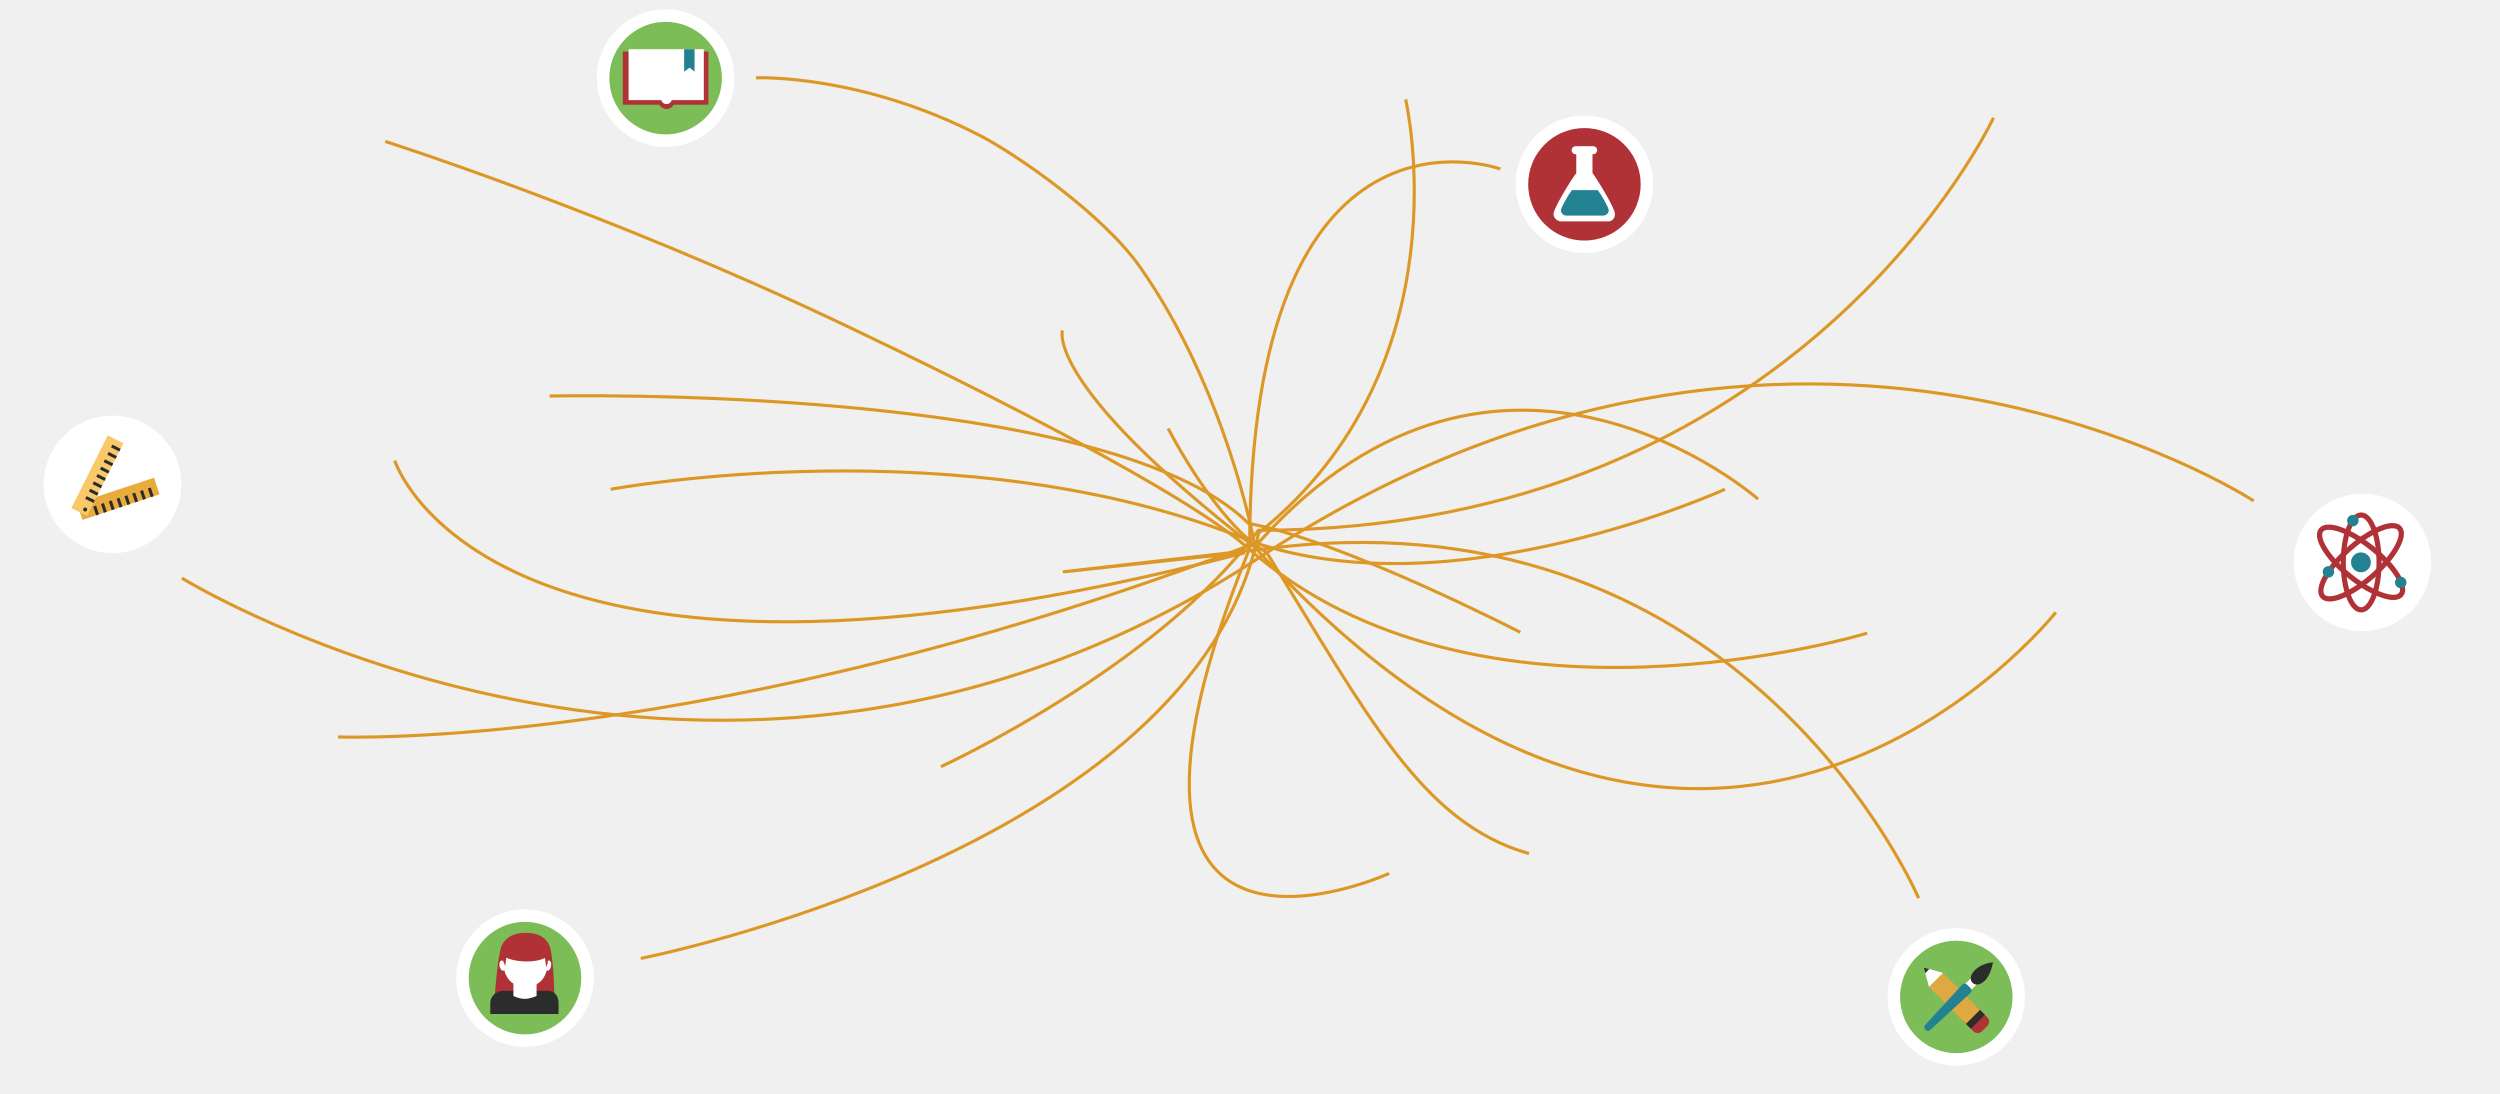
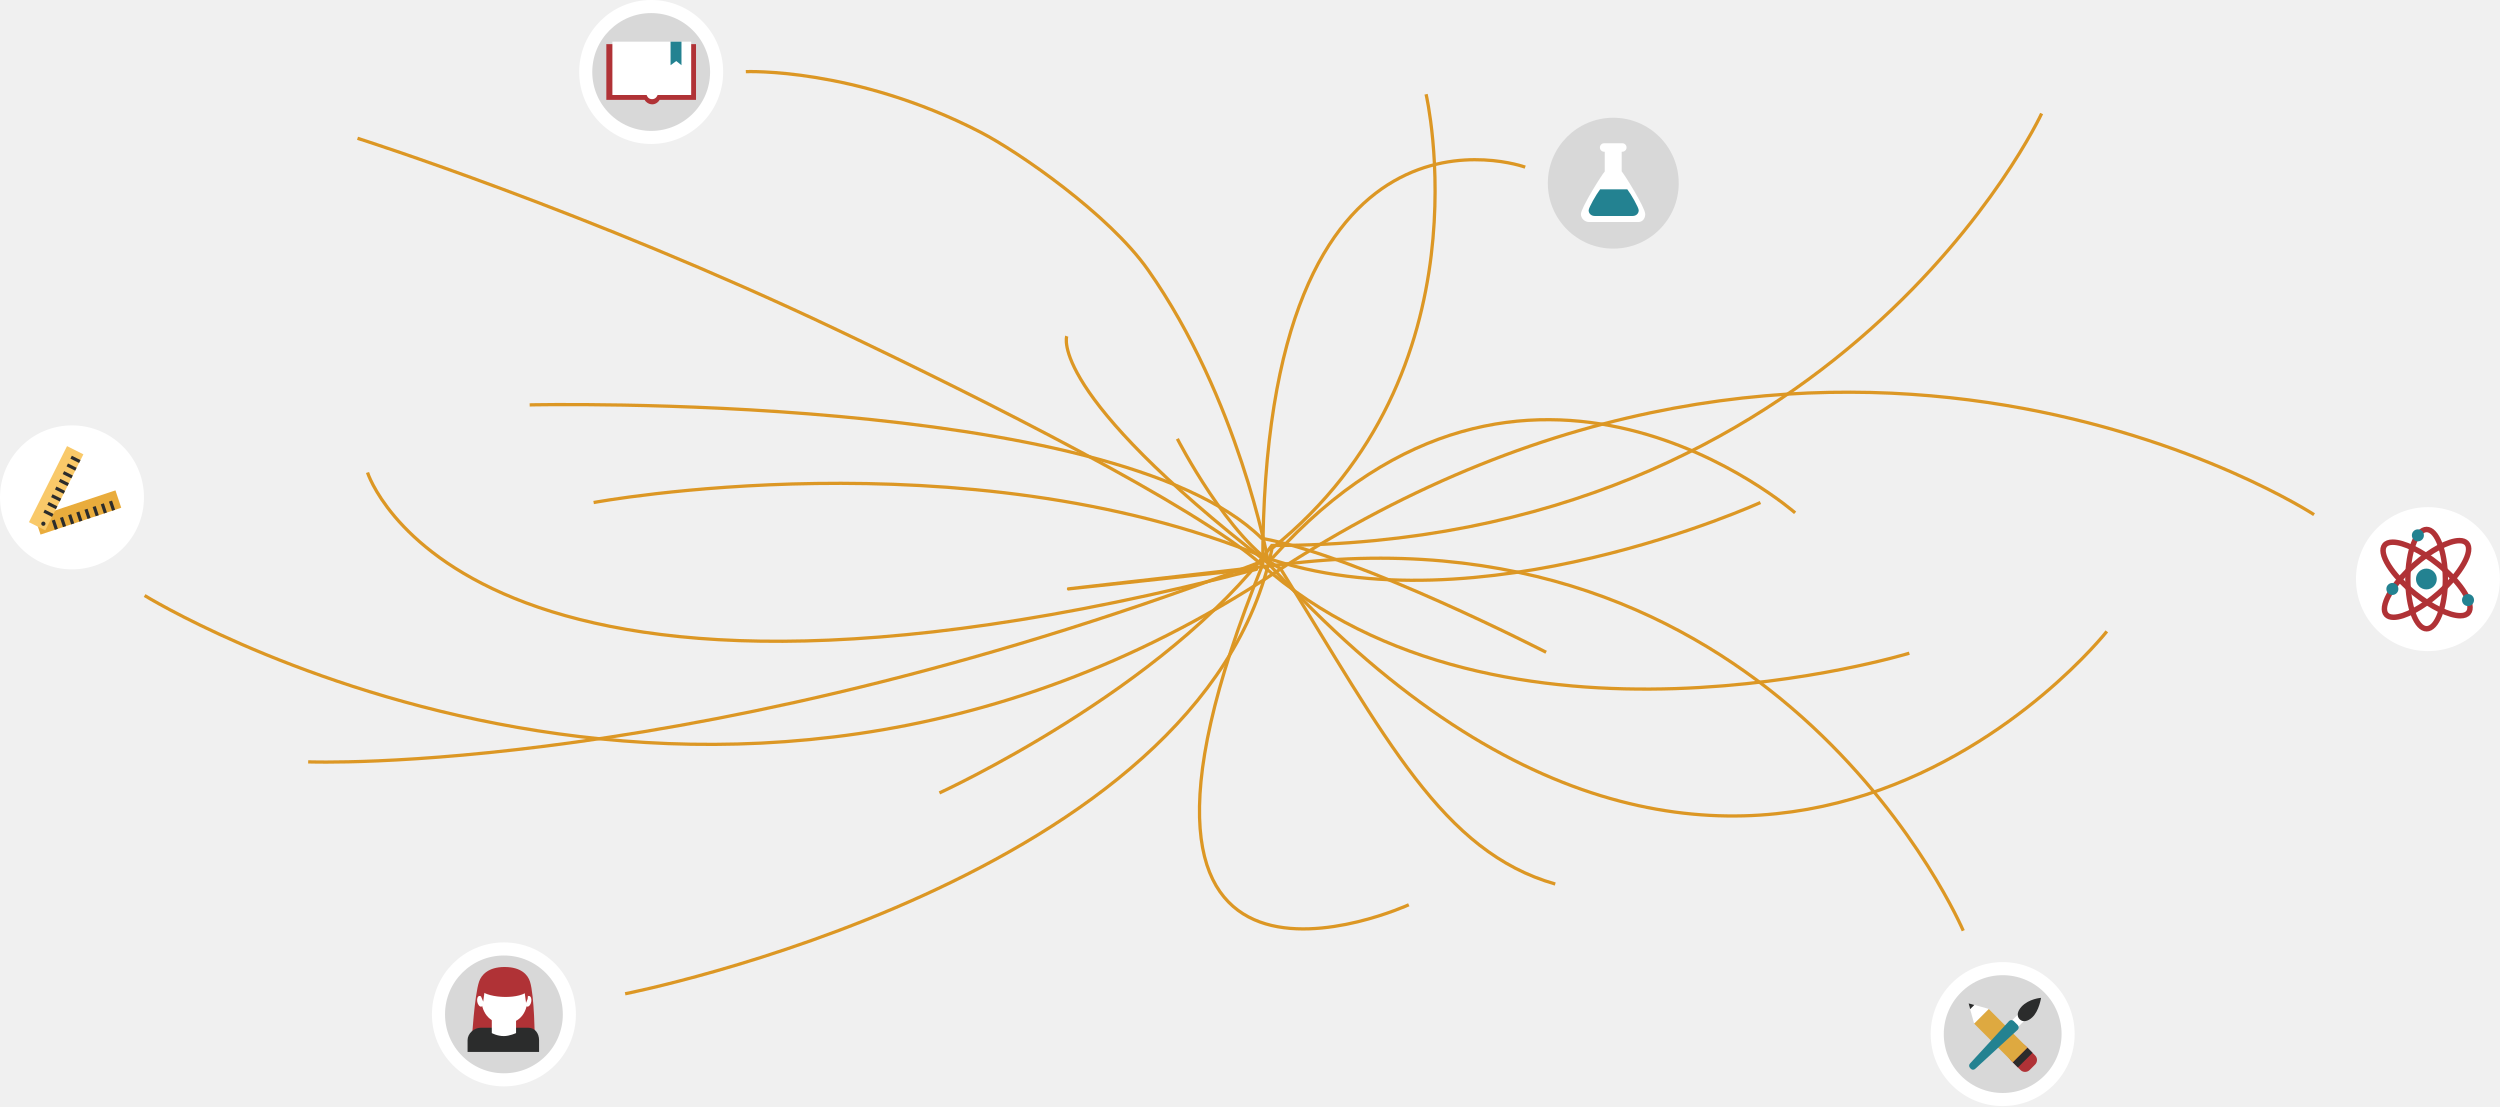
- <svg xmlns="http://www.w3.org/2000/svg" width="800px" height="350px" viewBox="0 0 800 350" version="1.1">
+ <svg xmlns="http://www.w3.org/2000/svg" width="764px" height="338px" viewBox="0 0 764 338" version="1.1">
  <description>Created with Sketch.</description>
  <defs />
  <g id="Page-1" stroke="none" stroke-width="1" fill="none" fill-rule="evenodd">
-     <path d="M241.926,24.895 C241.926,24.895 275.121,23.523 313.605,43.379 C325.186,49.354 352.896,68.514 364.801,85.438 C392.458,124.756 401.418,173.848 401.418,173.848" id="Path-2" stroke="#DC9724" />
-     <path d="M123.258,45.262 C123.258,45.262 193.318,67.478 269.559,103.68 C315.25,125.375 379.406,157.742 399.141,175.211 C473.017,240.606 597.493,202.617 597.493,202.617" id="Path-4" stroke="#DC9724" />
-     <path d="M58.195,184.992 C58.195,184.992 230.641,291.648 403.059,178.363 C575.477,65.078 721.184,160.275 721.184,160.275" id="Path-5" stroke="#DC9724" />
-     <path d="M126.309,147.391 C126.309,147.391 155.45,240.079 397.992,176.973 C401.478,176.066 259.037,192.196 408.987,175.135 C558.936,158.075 613.969,287.426 613.969,287.426" id="Path-6" stroke="#DC9724" />
-     <path d="M205.041,306.699 C205.041,306.699 382.128,271.904 402.738,170.582 C469.677,116.928 449.809,31.793 449.809,31.793" id="Path-5" stroke="#DC9724" />
-     <path d="M444.527,279.496 C444.527,279.496 337.996,328.18 399.895,175.465 C399.895,24.937 480.102,54.078 480.102,54.078" id="Path-6" stroke="#DC9724" />
-     <path d="M657.848,195.949 C657.848,195.949 547.535,335.82 401.516,175.094 C333.984,122.711 339.996,105.73 339.996,105.73" id="Path-7" stroke="#DC9724" />
-     <path d="M489.286,273.16 C454.767,263.328 437.654,228.806 405.324,176.768 C389.556,167.917 373.805,137.102 373.805,137.102" id="Path-8" stroke="#DC9724" />
-     <path d="M562.59,159.723 C562.59,159.723 480.383,87.438 403.098,173.25 C228.121,240.559 108.176,235.824 108.176,235.824" id="Path-9" stroke="#DC9724" />
-     <path d="M175.865,126.736 C175.865,126.736 354.099,122.615 399.547,167.496 C429.379,172.945 486.496,202.332 486.496,202.332" id="Path-10" stroke="#DC9724" />
-     <path d="M195.413,156.574 C195.413,156.574 308.532,135.488 400.41,173.25 C465.492,196.047 551.984,156.574 551.984,156.574" id="Path-11" stroke="#DC9724" />
-     <path d="M637.922,37.691 C637.922,37.691 576.578,169.699 402.672,169.699 C369.781,213.926 301.087,245.322 301.087,245.322" id="Path-12" stroke="#DC9724" />
-     <g id="img1" transform="translate(736, 160)">
+     <path d="M227.926,21.895 C227.926,21.895 261.121,20.523 299.605,40.379 C311.186,46.354 338.896,65.514 350.801,82.438 C378.458,121.756 387.418,170.848 387.418,170.848" id="Path-2" stroke="#DC9724" />
+     <path d="M109.258,42.262 C109.258,42.262 179.318,64.478 255.559,100.68 C301.25,122.375 365.406,154.742 385.141,172.211 C459.017,237.606 583.493,199.617 583.493,199.617" id="Path-4" stroke="#DC9724" />
+     <path d="M44.195,181.992 C44.195,181.992 216.641,288.648 389.059,175.363 C561.477,62.078 707.184,157.275 707.184,157.275" id="Path-5" stroke="#DC9724" />
+     <path d="M112.309,144.391 C112.309,144.391 141.45,237.079 383.992,173.973 C387.478,173.066 245.037,189.196 394.987,172.135 C544.936,155.075 599.969,284.426 599.969,284.426" id="Path-6" stroke="#DC9724" />
+     <path d="M191.041,303.699 C191.041,303.699 368.128,268.904 388.738,167.582 C455.677,113.928 435.809,28.793 435.809,28.793" id="Path-5" stroke="#DC9724" />
+     <path d="M430.527,276.496 C430.527,276.496 323.996,325.18 385.895,172.465 C385.895,21.937 466.102,51.078 466.102,51.078" id="Path-6" stroke="#DC9724" />
+     <path d="M643.848,192.949 C643.848,192.949 533.535,332.82 387.516,172.094 C319.984,119.711 325.996,102.73 325.996,102.73" id="Path-7" stroke="#DC9724" />
+     <path d="M475.286,270.16 C440.767,260.328 423.654,225.806 391.324,173.768 C375.556,164.917 359.805,134.102 359.805,134.102" id="Path-8" stroke="#DC9724" />
+     <path d="M548.59,156.723 C548.59,156.723 466.383,84.438 389.098,170.25 C214.121,237.559 94.176,232.824 94.176,232.824" id="Path-9" stroke="#DC9724" />
+     <path d="M161.865,123.736 C161.865,123.736 340.099,119.615 385.547,164.496 C415.379,169.945 472.496,199.332 472.496,199.332" id="Path-10" stroke="#DC9724" />
+     <path d="M181.413,153.574 C181.413,153.574 294.532,132.488 386.41,170.25 C451.492,193.047 537.984,153.574 537.984,153.574" id="Path-11" stroke="#DC9724" />
+     <path d="M623.922,34.691 C623.922,34.691 562.578,166.699 388.672,166.699 C355.781,210.926 287.087,242.322 287.087,242.322" id="Path-12" stroke="#DC9724" />
+     <g id="img1" transform="translate(722, 157)">
      <path d="M34.125,5.84 C41.935,13.65 41.935,26.314 34.124,34.124 C26.314,41.934 13.65,41.934 5.84,34.124 C-1.97,26.314 -1.97,13.65 5.84,5.84 C13.65,-1.971 26.314,-1.971 34.125,5.84" id="Fill-88" fill="#FFFFFF" />
      <path d="M34.125,5.84 C41.935,13.65 41.935,26.314 34.124,34.124 C26.314,41.934 13.65,41.934 5.84,34.124 C-1.97,26.314 -1.97,13.65 5.84,5.84 C13.65,-1.971 26.314,-1.971 34.125,5.84 L34.125,5.84 Z" id="Stroke-89" stroke="#FFFFFF" stroke-width="4" />
      <path d="M22.682,19.946 C22.682,21.702 21.258,23.126 19.501,23.126 C17.745,23.126 16.321,21.702 16.321,19.946 C16.321,18.189 17.745,16.765 19.501,16.765 C21.258,16.765 22.682,18.189 22.682,19.946" id="Fill-111" fill="#238291" />
      <path d="M19.573,5.146 C16.641,5.146 14.164,11.94 14.164,19.982 C14.164,28.024 16.641,34.819 19.573,34.819 C22.504,34.819 24.98,28.024 24.98,19.982 C24.98,11.94 22.504,5.146 19.573,5.146 L19.573,5.146 Z M19.573,35.491 C16.183,35.491 13.528,28.679 13.528,19.982 C13.528,11.285 16.183,4.473 19.573,4.473 C22.962,4.473 25.617,11.285 25.617,19.982 C25.617,28.679 22.962,35.491 19.573,35.491 L19.573,35.491 Z" id="Fill-112" fill="#B03236" />
      <path d="M19.573,5.146 C16.641,5.146 14.164,11.94 14.164,19.982 C14.164,28.024 16.641,34.819 19.573,34.819 C22.504,34.819 24.98,28.024 24.98,19.982 C24.98,11.94 22.504,5.146 19.573,5.146 L19.573,5.146 Z M19.573,35.491 C16.183,35.491 13.528,28.679 13.528,19.982 C13.528,11.285 16.183,4.473 19.573,4.473 C22.962,4.473 25.617,11.285 25.617,19.982 C25.617,28.679 22.962,35.491 19.573,35.491 L19.573,35.491 Z" id="Stroke-113" stroke="#B03236" />
      <path d="M9.224,9.03 C8.188,9.03 7.446,9.298 7.02,9.828 C6.17,10.882 6.619,12.989 8.25,15.608 C9.969,18.366 12.781,21.39 16.17,24.121 C21.224,28.194 26.604,30.825 29.876,30.825 C30.912,30.825 31.654,30.556 32.081,30.026 C33.913,27.753 29.722,21.209 22.93,15.734 C17.877,11.661 12.497,9.03 9.224,9.03 L9.224,9.03 Z M29.876,31.506 C26.458,31.506 20.91,28.815 15.743,24.651 C12.296,21.873 9.43,18.789 7.672,15.968 C5.852,13.046 5.432,10.713 6.489,9.401 C7.052,8.703 7.972,8.349 9.224,8.349 C12.642,8.349 18.19,11.04 23.357,15.204 C30.681,21.107 34.746,27.805 32.611,30.454 C32.049,31.152 31.129,31.506 29.876,31.506 L29.876,31.506 Z" id="Fill-114" fill="#B03236" />
      <path d="M9.224,9.03 C8.188,9.03 7.446,9.298 7.02,9.828 C6.17,10.882 6.619,12.989 8.25,15.608 C9.969,18.366 12.781,21.39 16.17,24.121 C21.224,28.194 26.604,30.825 29.876,30.825 C30.912,30.825 31.654,30.556 32.081,30.026 C33.913,27.753 29.722,21.209 22.93,15.734 C17.877,11.661 12.497,9.03 9.224,9.03 L9.224,9.03 Z M29.876,31.506 C26.458,31.506 20.91,28.815 15.743,24.651 C12.296,21.873 9.43,18.789 7.672,15.968 C5.852,13.046 5.432,10.713 6.489,9.401 C7.052,8.703 7.972,8.349 9.224,8.349 C12.642,8.349 18.19,11.04 23.357,15.204 C30.681,21.107 34.746,27.805 32.611,30.454 C32.049,31.152 31.129,31.506 29.876,31.506 L29.876,31.506 Z" id="Stroke-115" stroke="#B03236" />
      <path d="M29.613,8.554 C26.415,8.554 20.936,11.505 15.979,15.896 C9.449,21.681 5.568,28.415 7.504,30.6 C7.916,31.065 8.583,31.301 9.488,31.301 C12.686,31.301 18.165,28.35 23.122,23.959 C26.38,21.073 29.049,17.921 30.637,15.086 C32.144,12.393 32.494,10.269 31.596,9.255 C31.184,8.79 30.517,8.554 29.613,8.554 L29.613,8.554 Z M9.488,31.982 C8.38,31.982 7.541,31.669 6.994,31.051 C4.739,28.505 8.487,21.624 15.527,15.386 C20.679,10.823 26.208,7.873 29.613,7.873 C30.72,7.873 31.559,8.186 32.106,8.804 C33.224,10.065 32.913,12.414 31.23,15.419 C29.606,18.319 26.887,21.533 23.573,24.469 C18.422,29.033 12.893,31.982 9.488,31.982 L9.488,31.982 Z" id="Fill-116" fill="#B03236" />
      <path d="M29.613,8.554 C26.415,8.554 20.936,11.505 15.979,15.896 C9.449,21.681 5.568,28.415 7.504,30.6 C7.916,31.065 8.583,31.301 9.488,31.301 C12.686,31.301 18.165,28.35 23.122,23.959 C26.38,21.073 29.049,17.921 30.637,15.086 C32.144,12.393 32.494,10.269 31.596,9.255 C31.184,8.79 30.517,8.554 29.613,8.554 L29.613,8.554 Z M9.488,31.982 C8.38,31.982 7.541,31.669 6.994,31.051 C4.739,28.505 8.487,21.624 15.527,15.386 C20.679,10.823 26.208,7.873 29.613,7.873 C30.72,7.873 31.559,8.186 32.106,8.804 C33.224,10.065 32.913,12.414 31.23,15.419 C29.606,18.319 26.887,21.533 23.573,24.469 C18.422,29.033 12.893,31.982 9.488,31.982 L9.488,31.982 Z" id="Stroke-117" stroke="#B03236" />
      <path d="M10.947,22.985 C10.947,24 10.124,24.823 9.109,24.823 C8.094,24.823 7.271,24 7.271,22.985 C7.271,21.97 8.094,21.147 9.109,21.147 C10.124,21.147 10.947,21.97 10.947,22.985" id="Fill-118" fill="#238291" />
      <path d="M34.065,26.379 C34.065,27.394 33.241,28.217 32.227,28.217 C31.211,28.217 30.389,27.394 30.389,26.379 C30.389,25.363 31.211,24.54 32.227,24.54 C33.241,24.54 34.065,25.363 34.065,26.379" id="Fill-119" fill="#238291" />
      <path d="M18.744,6.601 C18.744,7.616 17.921,8.439 16.906,8.439 C15.891,8.439 15.068,7.616 15.068,6.601 C15.068,5.586 15.891,4.763 16.906,4.763 C17.921,4.763 18.744,5.586 18.744,6.601" id="Fill-120" fill="#238291" />
    </g>
-     <g id="Group" transform="translate(487, 39)">
-       <path d="M34.16,34.124 C26.349,41.934 13.686,41.934 5.876,34.124 C-1.935,26.313 -1.934,13.65 5.876,5.84 C13.686,-1.971 26.35,-1.971 34.16,5.84 C41.97,13.65 41.971,26.313 34.16,34.124" id="Fill-62" fill="#B03236" />
-       <path d="M34.16,34.124 C26.349,41.934 13.686,41.934 5.876,34.124 C-1.935,26.313 -1.934,13.65 5.876,5.84 C13.686,-1.971 26.35,-1.971 34.16,5.84 C41.97,13.65 41.971,26.313 34.16,34.124 L34.16,34.124 Z" id="Stroke-63" stroke="#FFFFFF" stroke-width="4" />
+     <g id="Group" transform="translate(473, 36)">
+       <path d="M34.16,34.124 C26.349,41.934 13.686,41.934 5.876,34.124 C-1.935,26.313 -1.934,13.65 5.876,5.84 C13.686,-1.971 26.35,-1.971 34.16,5.84 C41.97,13.65 41.971,26.313 34.16,34.124" id="Fill-62" />
+       <path d="M20.018,-0.019 C31.063,-0.019 40.018,8.936 40.018,19.982 C40.018,31.027 31.063,39.981 20.018,39.982 C8.972,39.982 0.018,31.027 0.018,19.982 C0.018,8.936 8.972,-0.019 20.018,-0.019" id="Fill-91" fill="#D8D8D8" />
      <path d="M24.074,9.074 C24.074,9.79 23.494,10.37 22.778,10.37 L17.222,10.37 C16.506,10.37 15.926,9.79 15.926,9.074 C15.926,8.358 16.506,7.778 17.222,7.778 L22.778,7.778 C23.494,7.778 24.074,8.358 24.074,9.074" id="Fill-64" fill="#FFFFFF" />
      <path d="M22.593,16.375 L22.593,9.63 L17.407,9.63 L17.407,16.42 C16.667,17.099 10.124,27.55 10.124,29.442 C10.124,30.754 11.302,31.852 12.614,31.852 L27.669,31.852 C28.98,31.852 29.782,30.754 29.782,29.442 C29.782,27.42 23.333,17.179 22.593,16.375" id="Fill-65" fill="#FFFFFF" />
      <path d="M12.493,28.27 C12.493,29.283 13.314,30 14.327,30 L25.956,30 C26.969,30 27.79,29.283 27.79,28.27 C27.79,27.438 25.449,23.333 24.298,21.852 L16.003,21.852 C14.846,23.333 12.493,27.466 12.493,28.27" id="Fill-66" fill="#238291" />
    </g>
-     <g id="Group" transform="translate(16, 135)">
+     <g id="Group" transform="translate(2, 132)">
      <path d="M20,39.999 C8.954,39.999 0,31.045 0,20 C-0,8.954 8.954,-0 20,0 C31.046,-0.001 40,8.954 39.999,20 C40,31.045 31.046,40 20,39.999" id="Fill-67" fill="#FFFFFF" />
      <path d="M20,39.999 C8.954,39.999 0,31.045 0,20 C-0,8.954 8.954,-0 20,0 C31.046,-0.001 40,8.954 39.999,20 C40,31.045 31.046,40 20,39.999 L20,39.999 Z" id="Stroke-68" stroke="#FFFFFF" stroke-width="4" />
      <path d="M35.048,23.168 L10.381,31.367 L8.617,26.06 L33.283,17.86 L35.048,23.168" id="Fill-69" fill="#E9AC3C" />
      <path d="M14.755,26.793 L13.818,27.104 L14.753,29.914 L15.689,29.603 L14.755,26.793" id="Fill-70" fill="#2B2C2C" />
      <path d="M17.253,25.963 L16.316,26.274 L17.25,29.084 L18.187,28.773 L17.253,25.963" id="Fill-71" fill="#2B2C2C" />
      <path d="M19.751,25.132 L18.814,25.444 L19.748,28.254 L20.685,27.942 L19.751,25.132" id="Fill-72" fill="#2B2C2C" />
      <path d="M22.249,24.302 L21.312,24.613 L22.246,27.423 L23.183,27.112 L22.249,24.302" id="Fill-73" fill="#2B2C2C" />
      <path d="M24.746,23.471 L23.81,23.783 L24.744,26.593 L25.681,26.281 L24.746,23.471" id="Fill-74" fill="#2B2C2C" />
      <path d="M27.244,22.641 L26.308,22.953 L27.242,25.763 L28.179,25.451 L27.244,22.641" id="Fill-75" fill="#2B2C2C" />
      <path d="M29.743,21.811 L28.806,22.122 L29.74,24.932 L30.676,24.621 L29.743,21.811" id="Fill-76" fill="#2B2C2C" />
      <path d="M32.24,20.98 L31.304,21.292 L32.238,24.102 L33.174,23.79 L32.24,20.98" id="Fill-77" fill="#2B2C2C" />
      <path d="M23.488,6.839 L11.844,30.079 L6.843,27.574 L18.487,4.333 L23.488,6.839" id="Fill-78" fill="#F9C969" />
      <path d="M11.702,23.752 L11.26,24.634 L13.908,25.96 L14.35,25.078 L11.702,23.752" id="Fill-79" fill="#2B2C2C" />
      <path d="M12.881,21.398 L12.439,22.281 L15.086,23.607 L15.529,22.725 L12.881,21.398" id="Fill-80" fill="#2B2C2C" />
      <path d="M14.06,19.045 L13.619,19.927 L16.266,21.254 L16.708,20.371 L14.06,19.045" id="Fill-81" fill="#2B2C2C" />
      <path d="M15.239,16.691 L14.797,17.574 L17.445,18.9 L17.887,18.018 L15.239,16.691" id="Fill-82" fill="#2B2C2C" />
      <path d="M16.419,14.338 L15.976,15.22 L18.624,16.547 L19.066,15.664 L16.419,14.338" id="Fill-83" fill="#2B2C2C" />
      <path d="M17.598,11.984 L17.156,12.867 L19.803,14.193 L20.245,13.311 L17.598,11.984" id="Fill-84" fill="#2B2C2C" />
      <path d="M18.777,9.631 L18.335,10.513 L20.982,11.84 L21.424,10.957 L18.777,9.631" id="Fill-85" fill="#2B2C2C" />
      <path d="M19.956,7.277 L19.514,8.16 L22.161,9.487 L22.604,8.604 L19.956,7.277" id="Fill-86" fill="#2B2C2C" />
      <path d="M11.864,27.84 C11.977,28.179 11.793,28.546 11.454,28.659 C11.114,28.772 10.747,28.588 10.634,28.249 C10.521,27.909 10.704,27.542 11.044,27.429 C11.384,27.316 11.751,27.5 11.864,27.84" id="Fill-87" fill="#2B2C2C" />
    </g>
-     <g id="img2" transform="translate(148, 293)">
-       <path d="M40,20 C40,31.046 31.046,40 20,40 C8.954,40 0,31.046 0,20 C0,8.954 8.954,0 20,0 C31.046,0 40,8.954 40,20" id="Fill-97" fill="#7CBD57" />
+     <g id="img2" transform="translate(134, 290)">
+       <path d="M40,20 C40,31.046 31.046,40 20,40 C8.954,40 0,31.046 0,20 C0,8.954 8.954,0 20,0 C31.046,0 40,8.954 40,20" id="Fill-97" fill="#D8D8D8" />
      <path d="M40,20 C40,31.046 31.046,40 20,40 C8.954,40 0,31.046 0,20 C0,8.954 8.954,0 20,0 C31.046,0 40,8.954 40,20 L40,20 Z" id="Stroke-98" stroke="#FFFFFF" stroke-width="4" />
      <path d="M29.444,27.778 L10.185,27.778 C10.185,27.778 10.993,14.207 12.407,9.986 C13.093,7.94 15.228,5.514 20.185,5.514 C25.294,5.514 27.305,7.927 27.963,9.981 C29.321,14.221 29.444,27.778 29.444,27.778" id="Fill-99" fill="#B03236" />
      <path d="M27.461,24.074 L12.909,24.074 C10.867,24.074 8.889,25.838 8.889,27.88 L8.889,31.481 L30.741,31.481 L30.741,27.88 C30.741,25.838 29.503,24.074 27.461,24.074" id="Fill-100" fill="#2B2C2C" />
      <path d="M27.297,14.46 C27.297,19.047 25.21,22.76 20.185,22.76 C15.262,22.76 13.009,19.118 13.009,14.531 C13.009,11.913 13.852,10.926 15.43,9.925 C16.616,9.172 23.652,9.141 24.814,9.835 C26.439,10.805 27.297,11.786 27.297,14.46" id="Fill-101" fill="#FFFFFF" />
      <path d="M23.704,25.713 C23.704,25.713 21.753,26.628 19.962,26.628 C17.943,26.628 16.296,25.713 16.296,25.713 L16.296,20.37 L23.704,20.37 L23.704,25.713" id="Fill-102" fill="#FFFFFF" />
      <path d="M13.708,15.81 C13.889,16.707 13.622,17.518 13.111,17.621 C12.601,17.724 12.04,17.08 11.859,16.183 C11.678,15.286 11.945,14.475 12.455,14.372 C12.966,14.269 13.526,14.913 13.708,15.81" id="Fill-103" fill="#FFFFFF" />
      <path d="M26.491,15.81 C26.31,16.707 26.577,17.518 27.087,17.621 C27.598,17.724 28.158,17.08 28.34,16.183 C28.521,15.286 28.254,14.475 27.744,14.372 C27.233,14.269 26.673,14.913 26.491,15.81" id="Fill-104" fill="#FFFFFF" />
      <path d="M27.593,12.609 C25.265,15.49 15.397,15.22 12.778,12.601 C11.992,11.815 13.519,8.889 13.519,8.889 L26.852,8.889 C26.852,8.889 28.291,11.745 27.593,12.609" id="Fill-105" fill="#B03236" />
      <path d="M13.009,14.531 L13.673,16.111 L14.229,11.883 L12.87,11.697 L13.009,14.531" id="Fill-106" fill="#B03236" />
      <path d="M27.238,15.278 L26.759,16.481 L26.204,12.253 L27.561,12.068 L27.238,15.278" id="Fill-107" fill="#B03236" />
    </g>
-     <g id="Group" transform="translate(193, 5)">
-       <path d="M20.001,-0 C31.046,-0 40.001,8.954 40.001,20 C40.001,31.045 31.046,40 20.001,40 C8.955,40 0,31.046 0.001,20 C0.001,8.954 8.955,-0 20.001,-0" id="Fill-90" fill="#7CBD57" />
+     <g id="Group" transform="translate(179, 2)">
+       <path d="M20.001,-0 C31.046,-0 40.001,8.954 40.001,20 C40.001,31.045 31.046,40 20.001,40 C8.955,40 0,31.046 0.001,20 C0.001,8.954 8.955,-0 20.001,-0" id="Fill-90" fill="#D8D8D8" />
      <path d="M20.001,-0 C31.046,-0 40.001,8.954 40.001,20 C40.001,31.045 31.046,40 20.001,40 C8.955,40 0,31.046 0.001,20 C0.001,8.954 8.955,-0 20.001,-0 L20.001,-0 Z" id="Stroke-91" stroke="#FFFFFF" stroke-width="4" />
      <path d="M33.704,11.481 L6.296,11.481 L6.296,28.519 L17.997,28.519 C18.133,28.889 19.017,29.889 20.337,29.889 C21.584,29.889 22.43,28.889 22.566,28.519 L33.704,28.519 L33.704,11.481" id="Fill-108" fill="#B03236" />
      <path d="M32.222,10.741 L8.148,10.741 L8.148,27.037 L18.611,27.037 C18.73,27.407 19.141,28.305 20.283,28.305 C21.363,28.305 21.837,27.407 21.956,27.037 L32.222,27.037 L32.222,10.741" id="Fill-109" fill="#FFFFFF" />
      <path d="M29.259,17.931 L27.672,16.657 L25.926,17.931 L25.926,10.741 L29.259,10.741 L29.259,17.931" id="Fill-110" fill="#238291" />
    </g>
-     <g id="Group" transform="translate(606, 299)">
-       <path d="M5.876,34.159 C-1.935,26.349 -1.934,13.686 5.876,5.875 C13.686,-1.936 26.35,-1.935 34.16,5.875 C41.971,13.686 41.971,26.349 34.159,34.159 C26.35,41.97 13.686,41.97 5.876,34.159" id="Fill-60" fill="#7CBD57" />
+     <g id="Group" transform="translate(592, 296)">
+       <path d="M5.876,34.159 C-1.935,26.349 -1.934,13.686 5.876,5.875 C13.686,-1.936 26.35,-1.935 34.16,5.875 C41.971,13.686 41.971,26.349 34.159,34.159 C26.35,41.97 13.686,41.97 5.876,34.159" id="Fill-60" fill="#D8D8D8" />
      <path d="M5.876,34.159 C-1.935,26.349 -1.934,13.686 5.876,5.875 C13.686,-1.936 26.35,-1.935 34.16,5.875 C41.971,13.686 41.971,26.349 34.159,34.159 C26.35,41.97 13.686,41.97 5.876,34.159 L5.876,34.159 Z" id="Stroke-61" stroke="#FFFFFF" stroke-width="4" />
      <path d="M25.459,30.997 C26.233,31.771 27.488,31.771 28.262,30.997 L29.926,29.333 C30.7,28.559 30.7,27.304 29.926,26.53 L27.123,23.727 C26.349,22.953 22.816,20.675 22.042,21.449 L20.378,23.113 C19.604,23.887 21.881,27.42 22.655,28.194 L25.459,30.997" id="Fill-121" fill="#B03236" />
      <path d="M24.67,30.209 L29.138,25.741 L27.561,24.165 L23.094,28.632 L24.67,30.209" id="Fill-122" fill="#2B2C2C" />
      <path d="M23.094,28.632 L27.561,24.165 L15.735,12.338 L11.267,16.806 L23.094,28.632" id="Fill-123" fill="#DEA940" />
      <path d="M9.583,10.606 L10.429,13.703 L11.285,16.789 L15.752,12.321 L12.68,11.451 L9.583,10.606" id="Fill-124" fill="#FFFFFF" />
      <path d="M9.605,10.627 L10.081,12.387 L10.718,11.75 L11.364,11.103 L9.605,10.627" id="Fill-125" fill="#2B2C2C" />
      <path d="M23.905,18.654 L21.978,16.727 L25.044,13.661 L26.971,15.589 L23.905,18.654" id="Fill-126" fill="#FFFFFF" />
      <path d="M29.054,14.904 C27.697,16.172 26.196,16.476 25.203,15.483 C24.21,14.49 24.526,13 25.782,11.633 C28.03,9.185 31.747,8.94 31.747,8.94 C31.747,8.94 31.173,12.924 29.054,14.904" id="Fill-127" fill="#2B2C2C" />
      <path d="M11.66,30.606 C11.263,31.003 10.704,31.033 10.307,30.636 L10.076,30.404 C9.679,30.007 9.65,29.391 10.047,28.993 L21.976,16.029 C22.373,15.631 23.001,15.648 23.399,16.045 L24.608,17.255 C25.006,17.652 25.023,18.281 24.624,18.678 L11.66,30.606" id="Fill-128" fill="#238291" />
    </g>
  </g>
</svg>
